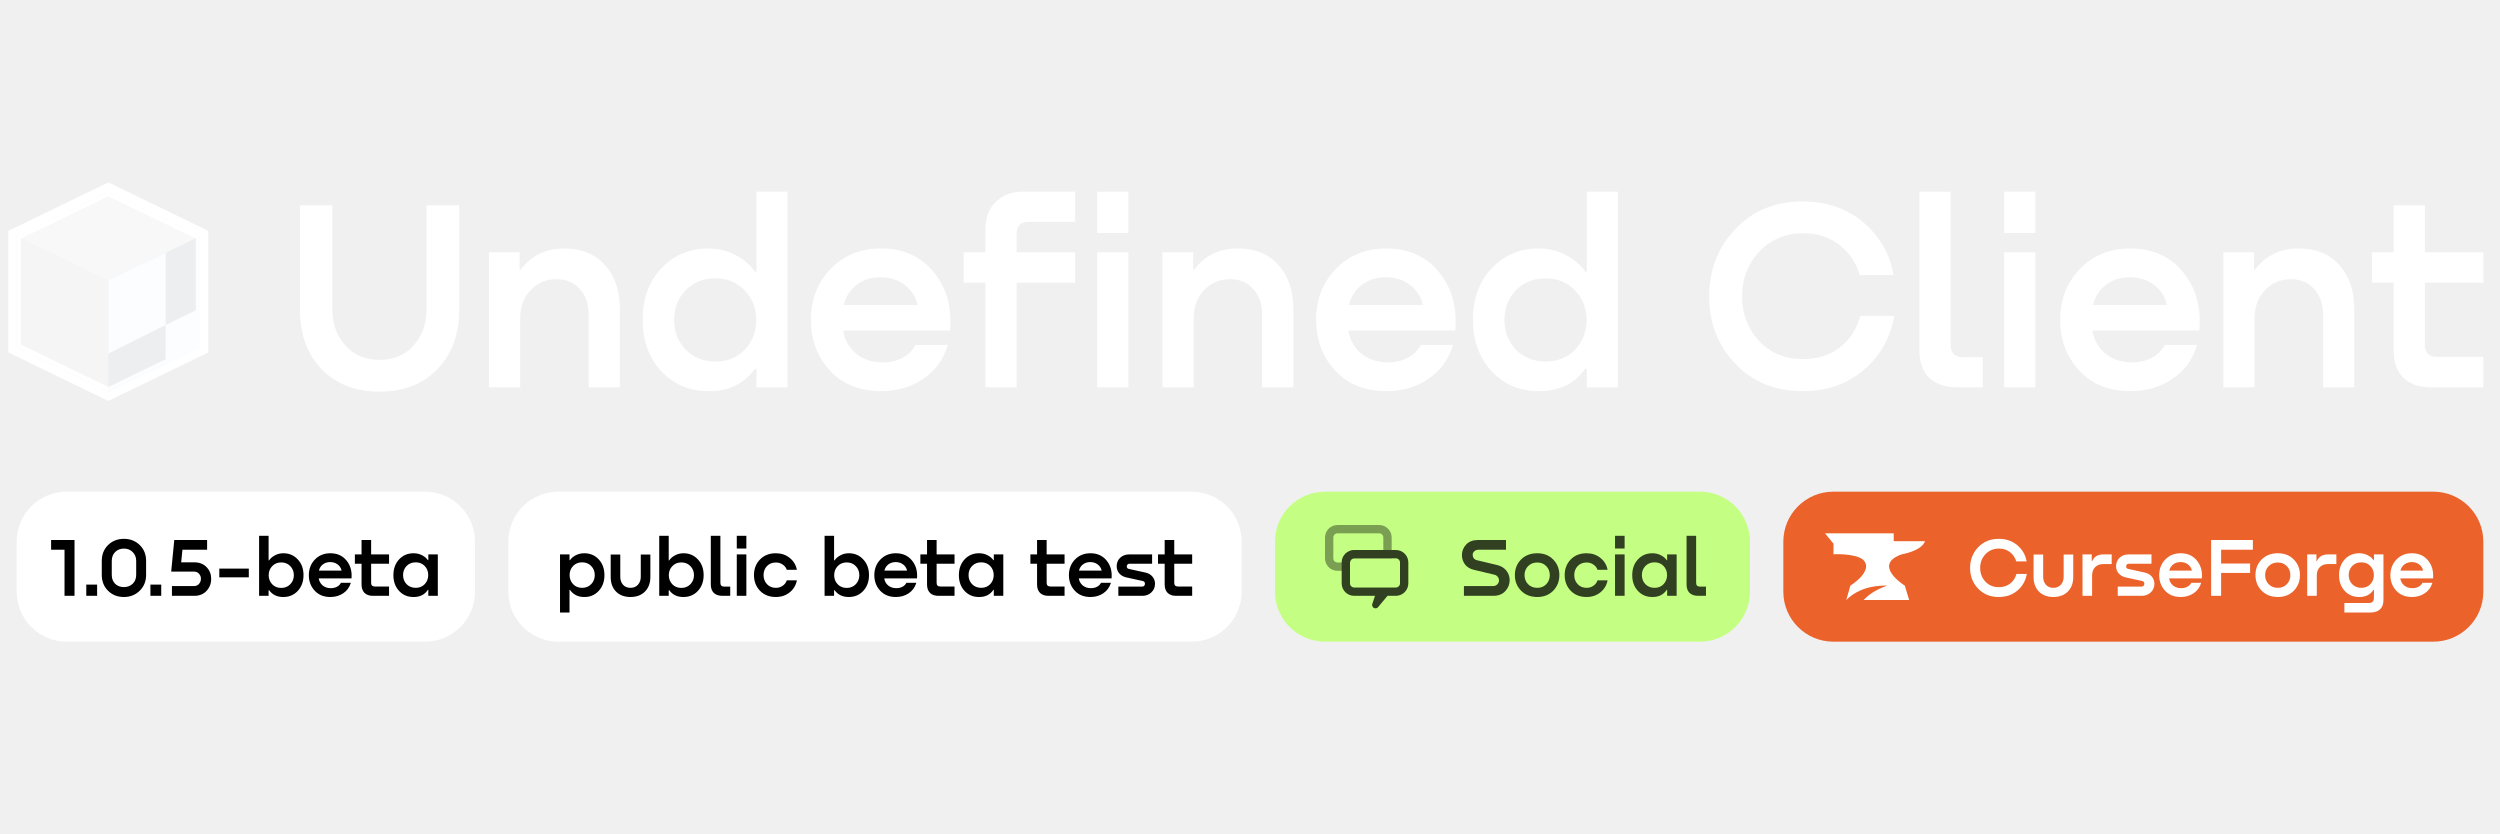
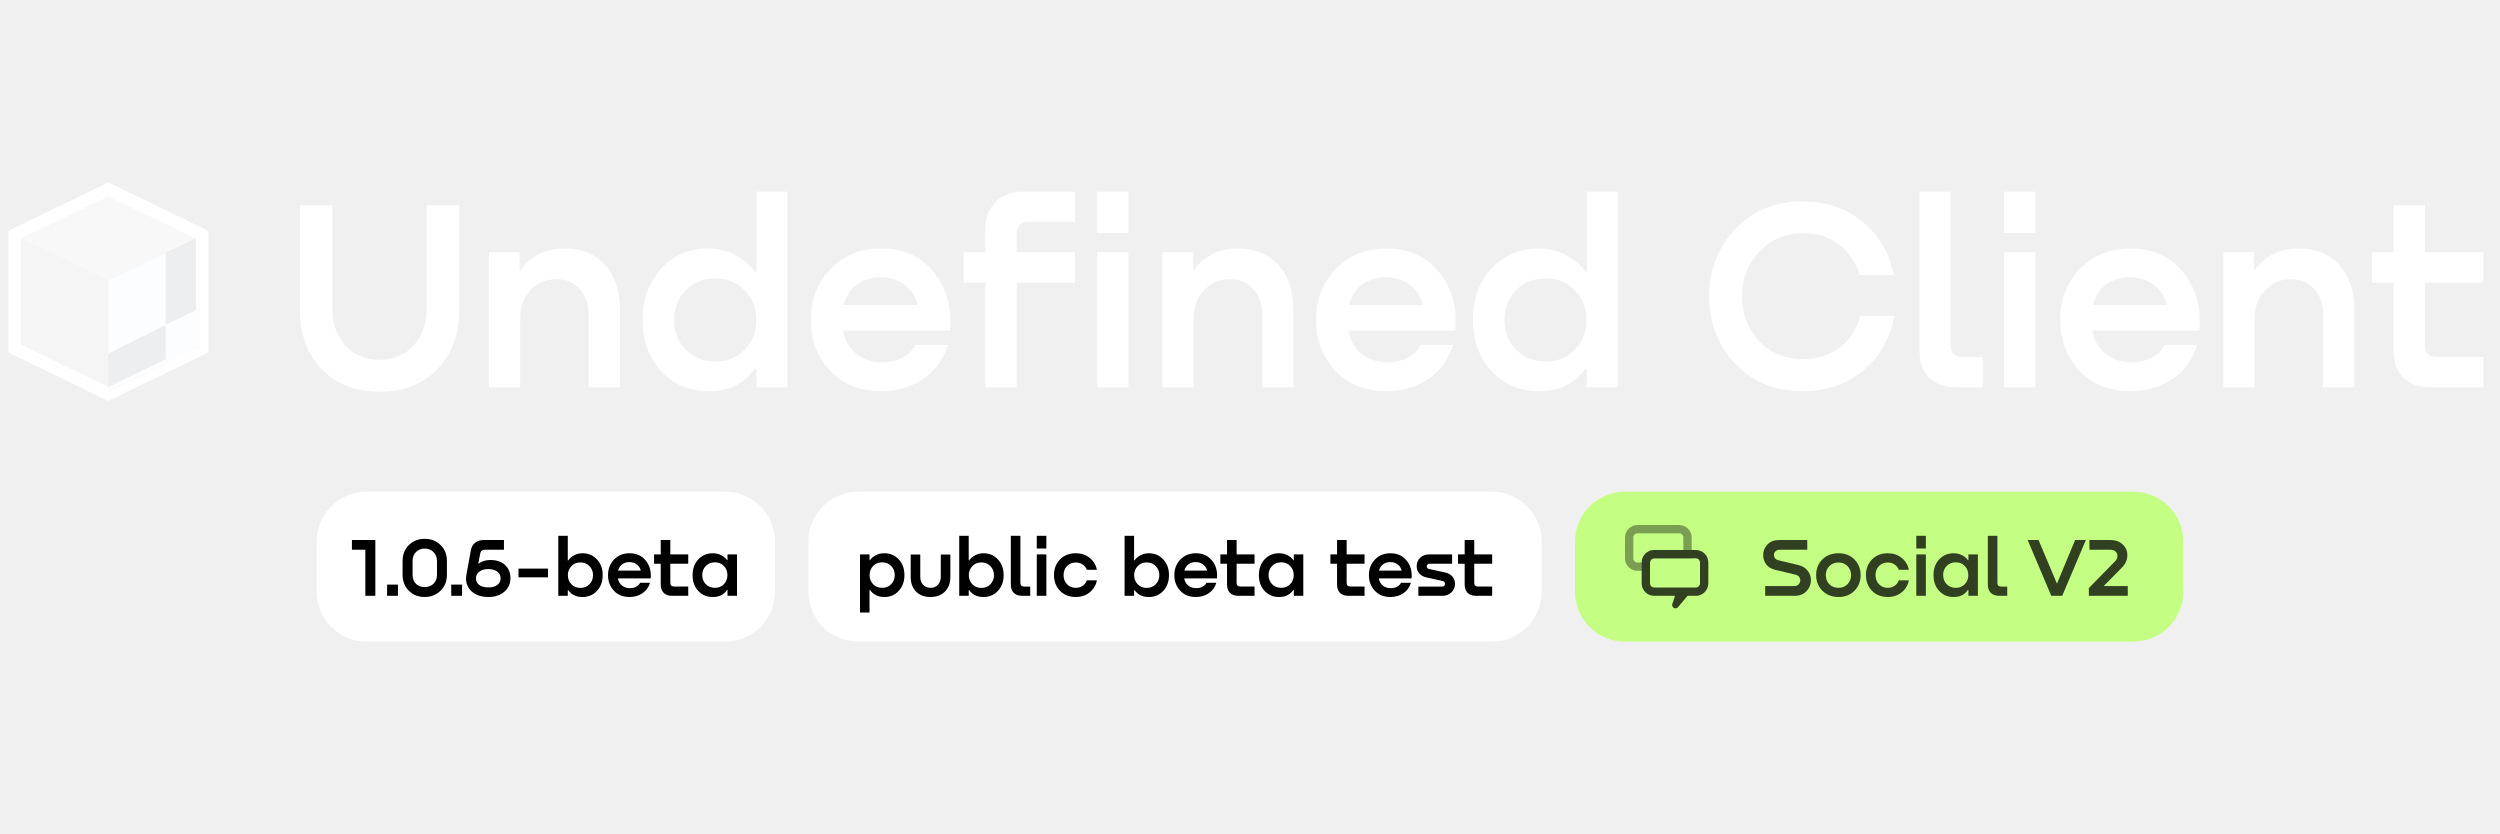
<svg xmlns="http://www.w3.org/2000/svg" width="600" height="200" viewBox="0 0 600 200" fill="none">
  <path d="M595.998 60.54V67.845H581.977V82.846C581.977 84.716 582.955 85.651 584.911 85.651H595.998V92.956H583.411C580.585 92.956 578.39 92.195 576.825 90.673C575.259 89.108 574.477 86.933 574.477 84.151V67.845H569.26V60.54H574.477V49.256H581.977V60.54H595.998Z" fill="white" />
  <path d="M551.725 59.631C555.812 59.631 559.051 60.957 561.442 63.609C563.834 66.219 565.029 69.784 565.029 74.306V92.96H557.529V75.48C557.529 72.915 556.812 70.871 555.377 69.349C553.986 67.784 552.138 67.001 549.834 67.001C547.312 67.001 545.226 67.892 543.574 69.675C541.921 71.415 541.095 73.676 541.095 76.459V92.96H533.596V60.544H540.965V64.718H541.226C543.747 61.327 547.247 59.631 551.725 59.631Z" fill="white" />
  <path d="M511.269 59.631C516.616 59.631 520.834 61.522 523.92 65.305C527.007 69.045 528.312 73.719 527.833 79.329H502.204C502.508 81.459 503.486 83.264 505.139 84.742C506.834 86.177 508.921 86.916 511.399 86.96C513.225 87.003 514.877 86.655 516.356 85.916C517.834 85.133 518.899 84.09 519.551 82.785H527.312C526.268 86.264 524.29 88.982 521.377 90.938C518.508 92.895 515.138 93.873 511.269 93.873C506.139 93.873 502.052 92.221 499.008 88.916C495.965 85.612 494.443 81.568 494.443 76.785C494.443 71.915 496.009 67.849 499.139 64.588C502.313 61.283 506.356 59.631 511.269 59.631ZM511.138 66.545C508.921 66.545 507.008 67.153 505.399 68.371C503.834 69.588 502.813 71.197 502.334 73.197H520.073C519.595 71.154 518.551 69.545 516.942 68.371C515.334 67.153 513.399 66.545 511.138 66.545Z" fill="white" />
  <path d="M480.994 46H488.494V55.914H480.994V46ZM480.994 60.545H488.494V92.961H480.994V60.545Z" fill="white" />
  <path d="M460.668 84.091V46H468.168V82.852C468.168 84.765 469.146 85.721 471.102 85.721H475.863V92.961H469.798C466.885 92.961 464.624 92.2 463.016 90.678C461.451 89.113 460.668 86.917 460.668 84.091Z" fill="white" />
  <path d="M446.464 75.807H454.616C453.703 81.068 451.269 85.395 447.312 88.786C443.356 92.178 438.465 93.874 432.639 93.874C426.03 93.874 420.639 91.678 416.466 87.286C412.292 82.894 410.205 77.524 410.205 71.176C410.205 64.784 412.292 59.392 416.466 55.001C420.639 50.565 426.03 48.348 432.639 48.348C438.334 48.348 443.16 50 447.117 53.305C451.073 56.609 453.529 60.849 454.486 66.023H446.334C445.464 63.023 443.812 60.588 441.378 58.718C438.943 56.849 436.052 55.935 432.704 55.979C428.4 56.022 424.878 57.523 422.139 60.479C419.444 63.393 418.096 66.936 418.096 71.111C418.096 75.285 419.444 78.851 422.139 81.808C424.878 84.721 428.4 86.177 432.704 86.177C436.226 86.177 439.204 85.221 441.639 83.308C444.073 81.394 445.682 78.894 446.464 75.807Z" fill="white" />
  <path d="M380.833 65.241V46H388.267V92.961H380.833V88.526H380.441C377.876 92.091 374.224 93.874 369.485 93.874C364.833 93.918 361.008 92.331 358.008 89.113C355.008 85.895 353.508 81.764 353.508 76.72C353.508 71.676 355.008 67.567 358.008 64.393C361.051 61.175 364.877 59.588 369.485 59.632C371.833 59.675 373.964 60.219 375.876 61.262C377.789 62.263 379.333 63.589 380.507 65.241H380.833ZM370.985 86.765C373.855 86.765 376.203 85.808 378.029 83.895C379.855 81.982 380.768 79.612 380.768 76.786C380.768 74.003 379.855 71.655 378.029 69.742C376.203 67.785 373.855 66.806 370.985 66.806C368.072 66.806 365.681 67.763 363.812 69.676C361.986 71.59 361.073 73.959 361.073 76.786C361.073 79.612 361.986 81.982 363.812 83.895C365.681 85.808 368.072 86.765 370.985 86.765Z" fill="white" />
  <path d="M332.693 59.631C338.04 59.631 342.257 61.522 345.344 65.305C348.431 69.045 349.735 73.719 349.257 79.329H323.628C323.932 81.459 324.91 83.264 326.562 84.742C328.258 86.177 330.345 86.916 332.823 86.96C334.649 87.003 336.301 86.655 337.779 85.916C339.258 85.133 340.323 84.09 340.975 82.785H348.735C347.692 86.264 345.714 88.982 342.801 90.938C339.931 92.895 336.562 93.873 332.693 93.873C327.562 93.873 323.476 92.221 320.432 88.916C317.389 85.612 315.867 81.568 315.867 76.785C315.867 71.915 317.432 67.849 320.563 64.588C323.736 61.283 327.78 59.631 332.693 59.631ZM332.562 66.545C330.345 66.545 328.432 67.153 326.823 68.371C325.258 69.588 324.236 71.197 323.758 73.197H341.497C341.018 71.154 339.975 69.545 338.366 68.371C336.758 67.153 334.823 66.545 332.562 66.545Z" fill="white" />
  <path d="M297.106 59.631C301.193 59.631 304.432 60.957 306.823 63.609C309.214 66.219 310.41 69.784 310.41 74.306V92.96H302.91V75.48C302.91 72.915 302.193 70.871 300.758 69.349C299.367 67.784 297.519 67.001 295.215 67.001C292.693 67.001 290.607 67.892 288.954 69.675C287.302 71.415 286.476 73.676 286.476 76.459V92.96H278.977V60.544H286.346V64.718H286.607C289.128 61.327 292.628 59.631 297.106 59.631Z" fill="white" />
  <path d="M263.311 46H270.81V55.914H263.311V46ZM263.311 60.545H270.81V92.961H263.311V60.545Z" fill="white" />
  <path d="M258.015 53.24H246.929C244.972 53.24 243.994 54.197 243.994 56.11V60.545H258.015V67.85H243.994V92.961H236.495V67.85H231.277V60.545H236.495V54.87C236.495 52.218 237.321 50.087 238.973 48.478C240.625 46.826 242.777 46 245.429 46H258.015V53.24Z" fill="white" />
  <path d="M211.435 59.631C216.782 59.631 221 61.522 224.086 65.305C227.173 69.045 228.478 73.719 227.999 79.329H202.37C202.674 81.459 203.652 83.264 205.305 84.742C207 86.177 209.087 86.916 211.565 86.96C213.391 87.003 215.043 86.655 216.522 85.916C218 85.133 219.065 84.09 219.717 82.785H227.478C226.434 86.264 224.456 88.982 221.543 90.938C218.674 92.895 215.304 93.873 211.435 93.873C206.305 93.873 202.218 92.221 199.174 88.916C196.131 85.612 194.609 81.568 194.609 76.785C194.609 71.915 196.175 67.849 199.305 64.588C202.479 61.283 206.522 59.631 211.435 59.631ZM211.304 66.545C209.087 66.545 207.174 67.153 205.565 68.371C204 69.588 202.979 71.197 202.5 73.197H220.239C219.761 71.154 218.717 69.545 217.108 68.371C215.5 67.153 213.565 66.545 211.304 66.545Z" fill="white" />
  <path d="M181.557 65.241V46H188.992V92.961H181.557V88.526H181.166C178.601 92.091 174.949 93.874 170.21 93.874C165.558 93.918 161.732 92.331 158.732 89.113C155.732 85.895 154.232 81.764 154.232 76.72C154.232 71.676 155.732 67.567 158.732 64.393C161.776 61.175 165.602 59.588 170.21 59.632C172.558 59.675 174.688 60.219 176.601 61.262C178.514 62.263 180.057 63.589 181.231 65.241H181.557ZM171.71 86.765C174.579 86.765 176.927 85.808 178.753 83.895C180.579 81.982 181.492 79.612 181.492 76.786C181.492 74.003 180.579 71.655 178.753 69.742C176.927 67.785 174.579 66.806 171.71 66.806C168.797 66.806 166.406 67.763 164.536 69.676C162.71 71.59 161.797 73.959 161.797 76.786C161.797 79.612 162.71 81.982 164.536 83.895C166.406 85.808 168.797 86.765 171.71 86.765Z" fill="white" />
  <path d="M135.471 59.631C139.558 59.631 142.797 60.957 145.188 63.609C147.58 66.219 148.775 69.784 148.775 74.306V92.96H141.276V75.48C141.276 72.915 140.558 70.871 139.124 69.349C137.732 67.784 135.885 67.001 133.58 67.001C131.059 67.001 128.972 67.892 127.32 69.675C125.668 71.415 124.841 73.676 124.841 76.459V92.96H117.342V60.544H124.711V64.718H124.972C127.494 61.327 130.993 59.631 135.471 59.631Z" fill="white" />
  <path d="M71.998 74.302V49.256H79.759V74.106C79.759 77.672 80.802 80.607 82.889 82.911C84.976 85.216 87.693 86.368 91.041 86.368C94.475 86.368 97.214 85.216 99.258 82.911C101.345 80.607 102.388 77.672 102.388 74.106V49.256H110.214V74.302C110.214 80.259 108.453 85.042 104.931 88.651C101.453 92.217 96.845 93.999 91.106 93.999C85.367 93.999 80.737 92.217 77.215 88.651C73.737 85.042 71.998 80.259 71.998 74.302Z" fill="white" />
  <path d="M4 56.666V83.332L25.999 93.999L47.999 83.332V56.666L25.999 46L4 56.666ZM49.999 84.585L25.999 96.222L2 84.585V55.413L25.999 43.777L49.999 55.413V84.585Z" fill="white" />
  <path d="M25.988 67.309L39.749 60.69V77.998L25.999 84.85L25.988 67.309Z" fill="white" />
  <path d="M39.748 77.994L47.998 73.994L47.998 83.327L39.748 87.327V77.994Z" fill="white" />
  <path d="M48 56.647V83.309L26 94L4 83.309V56.647L26 46L48 56.647ZM5 57.273V82.682L26 92.888L47 82.682V57.273L26 47.11L5 57.273Z" fill="white" />
  <path opacity="0.7" d="M4 56.666L25.999 46L47.999 56.666L25.999 67.333L4 56.666Z" fill="white" fill-opacity="0.75" />
  <path opacity="0.7" d="M4 83.332V56.666L25.999 67.332L25.999 93.998L4 83.332Z" fill="white" fill-opacity="0.5" />
  <path opacity="0.7" d="M47.998 83.332V56.666L25.999 67.332L25.999 93.998L47.998 83.332Z" fill="#83C6FF" fill-opacity="0.05" />
  <g clip-path="url(#clip0_361_1666)">
-     <rect x="4" y="118" width="110" height="36" rx="12" fill="white" />
-     <path d="M17.886 129.6V143H15.486V131.94H12.265V129.6H17.886ZM20.707 140.3H23.307V143H20.707V140.3ZM24.425 137.96V134.64C24.425 133.093 24.925 131.82 25.925 130.82C26.938 129.82 28.211 129.32 29.745 129.32C31.265 129.32 32.531 129.82 33.545 130.82C34.558 131.807 35.065 133.073 35.065 134.62V137.96C35.065 139.507 34.551 140.78 33.525 141.78C32.511 142.78 31.245 143.28 29.725 143.28C28.205 143.28 26.938 142.78 25.925 141.78C24.925 140.78 24.425 139.507 24.425 137.96ZM26.825 134.64V137.96C26.825 138.853 27.091 139.567 27.625 140.1C28.171 140.633 28.871 140.9 29.725 140.9C30.578 140.9 31.285 140.633 31.845 140.1C32.405 139.553 32.685 138.84 32.685 137.96V134.62C32.685 133.753 32.405 133.047 31.845 132.5C31.298 131.94 30.598 131.66 29.745 131.66C28.891 131.66 28.191 131.933 27.645 132.48C27.098 133.027 26.825 133.747 26.825 134.64ZM36.098 140.3H38.698V143H36.098V140.3ZM43.485 134.96H46.625C47.865 134.96 48.852 135.347 49.585 136.12C50.318 136.88 50.685 137.813 50.685 138.92C50.685 140.053 50.312 141.02 49.565 141.82C48.832 142.607 47.852 143 46.625 143H41.265V140.66H46.505C47.038 140.66 47.452 140.493 47.745 140.16C48.052 139.813 48.212 139.4 48.225 138.92C48.225 138.453 48.072 138.047 47.765 137.7C47.472 137.353 47.052 137.18 46.505 137.18H41.085L41.825 129.6H49.705V131.94H43.785L43.485 134.96ZM52.633 138.56V136.46H59.713V138.56H52.633ZM67.943 132.78C69.357 132.767 70.523 133.253 71.443 134.24C72.377 135.213 72.843 136.473 72.843 138.02C72.843 139.567 72.383 140.833 71.463 141.82C70.543 142.807 69.37 143.293 67.943 143.28C66.49 143.28 65.37 142.733 64.583 141.64H64.463V143H62.183V128.6H64.463V134.5H64.563C64.923 133.993 65.397 133.587 65.983 133.28C66.57 132.96 67.223 132.793 67.943 132.78ZM67.483 141.1C68.377 141.1 69.103 140.807 69.663 140.22C70.237 139.633 70.523 138.907 70.523 138.04C70.523 137.173 70.237 136.447 69.663 135.86C69.103 135.273 68.377 134.98 67.483 134.98C66.603 134.98 65.883 135.28 65.323 135.88C64.763 136.467 64.483 137.187 64.483 138.04C64.483 138.907 64.763 139.633 65.323 140.22C65.883 140.807 66.603 141.1 67.483 141.1ZM79.282 132.78C80.922 132.78 82.216 133.36 83.162 134.52C84.109 135.667 84.509 137.1 84.362 138.82H76.502C76.596 139.473 76.896 140.027 77.402 140.48C77.922 140.92 78.562 141.147 79.322 141.16C79.882 141.173 80.389 141.067 80.842 140.84C81.296 140.6 81.622 140.28 81.822 139.88H84.202C83.882 140.947 83.276 141.78 82.382 142.38C81.502 142.98 80.469 143.28 79.282 143.28C77.709 143.28 76.456 142.773 75.522 141.76C74.589 140.747 74.122 139.507 74.122 138.04C74.122 136.547 74.602 135.3 75.562 134.3C76.536 133.287 77.776 132.78 79.282 132.78ZM79.242 134.9C78.562 134.9 77.976 135.087 77.482 135.46C77.002 135.833 76.689 136.327 76.542 136.94H81.982C81.836 136.313 81.516 135.82 81.022 135.46C80.529 135.087 79.936 134.9 79.242 134.9ZM93.371 133.06V135.3H89.072V139.9C89.072 140.473 89.371 140.76 89.972 140.76H93.371V143H89.511C88.645 143 87.972 142.767 87.492 142.3C87.011 141.82 86.772 141.153 86.772 140.3V135.3H85.171V133.06H86.772V129.6H89.072V133.06H93.371ZM102.795 134.44V133.06H105.075V143H102.795V141.56H102.695C101.935 142.707 100.809 143.28 99.315 143.28C97.902 143.307 96.729 142.827 95.795 141.84C94.875 140.853 94.415 139.587 94.415 138.04C94.415 136.493 94.875 135.227 95.795 134.24C96.715 133.253 97.889 132.767 99.315 132.78C100.062 132.793 100.722 132.953 101.295 133.26C101.882 133.553 102.349 133.947 102.695 134.44H102.795ZM99.775 141.08C100.655 141.08 101.375 140.787 101.935 140.2C102.495 139.6 102.775 138.873 102.775 138.02C102.775 137.153 102.495 136.427 101.935 135.84C101.375 135.253 100.655 134.96 99.775 134.96C98.882 134.96 98.149 135.253 97.575 135.84C97.015 136.427 96.735 137.153 96.735 138.02C96.735 138.887 97.015 139.613 97.575 140.2C98.149 140.787 98.882 141.08 99.775 141.08Z" fill="black" />
+     <rect x="76" y="118" width="110" height="36" rx="12" fill="white" />
+     <path d="M90.081 129.6V143H87.681V131.94H84.461V129.6H90.081ZM92.903 140.3H95.503V143H92.903V140.3ZM96.62 137.96V134.64C96.62 133.093 97.12 131.82 98.12 130.82C99.133 129.82 100.407 129.32 101.94 129.32C103.46 129.32 104.727 129.82 105.74 130.82C106.753 131.807 107.26 133.073 107.26 134.62V137.96C107.26 139.507 106.747 140.78 105.72 141.78C104.707 142.78 103.44 143.28 101.92 143.28C100.4 143.28 99.133 142.78 98.12 141.78C97.12 140.78 96.62 139.507 96.62 137.96ZM99.02 134.64V137.96C99.02 138.853 99.287 139.567 99.82 140.1C100.367 140.633 101.067 140.9 101.92 140.9C102.773 140.9 103.48 140.633 104.04 140.1C104.6 139.553 104.88 138.84 104.88 137.96V134.62C104.88 133.753 104.6 133.047 104.04 132.5C103.493 131.94 102.793 131.66 101.94 131.66C101.087 131.66 100.387 131.933 99.84 132.48C99.293 133.027 99.02 133.747 99.02 134.64ZM108.293 140.3H110.893V143H108.293V140.3ZM111.849 138.82C111.849 138.633 111.876 138.353 111.929 137.98L112.989 132.16C113.296 130.453 114.389 129.6 116.269 129.6H120.949V131.94H116.429C115.749 131.94 115.356 132.24 115.249 132.84L114.789 135.26H114.869C115.656 134.687 116.576 134.4 117.629 134.4C119.149 134.387 120.343 134.787 121.209 135.6C122.076 136.4 122.509 137.46 122.509 138.78C122.509 140.087 122.016 141.167 121.029 142.02C120.043 142.86 118.776 143.28 117.229 143.28C115.603 143.28 114.296 142.867 113.309 142.04C112.336 141.2 111.849 140.127 111.849 138.82ZM115.029 137.2C114.496 137.613 114.229 138.147 114.229 138.8C114.229 139.453 114.483 139.98 114.989 140.38C115.509 140.78 116.256 140.98 117.229 140.98C118.136 140.98 118.849 140.78 119.369 140.38C119.889 139.967 120.149 139.433 120.149 138.78C120.149 138.113 119.883 137.58 119.349 137.18C118.816 136.78 118.089 136.58 117.169 136.58C116.276 136.58 115.563 136.787 115.029 137.2ZM124.437 138.56V136.46H131.517V138.56H124.437ZM139.748 132.78C141.161 132.767 142.328 133.253 143.248 134.24C144.181 135.213 144.648 136.473 144.648 138.02C144.648 139.567 144.188 140.833 143.268 141.82C142.348 142.807 141.175 143.293 139.748 143.28C138.295 143.28 137.175 142.733 136.388 141.64H136.268V143H133.988V128.6H136.268V134.5H136.368C136.728 133.993 137.201 133.587 137.788 133.28C138.375 132.96 139.028 132.793 139.748 132.78ZM139.288 141.1C140.181 141.1 140.908 140.807 141.468 140.22C142.041 139.633 142.328 138.907 142.328 138.04C142.328 137.173 142.041 136.447 141.468 135.86C140.908 135.273 140.181 134.98 139.288 134.98C138.408 134.98 137.688 135.28 137.128 135.88C136.568 136.467 136.288 137.187 136.288 138.04C136.288 138.907 136.568 139.633 137.128 140.22C137.688 140.807 138.408 141.1 139.288 141.1ZM151.087 132.78C152.727 132.78 154.02 133.36 154.967 134.52C155.914 135.667 156.314 137.1 156.167 138.82H148.307C148.4 139.473 148.7 140.027 149.207 140.48C149.727 140.92 150.367 141.147 151.127 141.16C151.687 141.173 152.194 141.067 152.647 140.84C153.1 140.6 153.427 140.28 153.627 139.88H156.007C155.687 140.947 155.08 141.78 154.187 142.38C153.307 142.98 152.274 143.28 151.087 143.28C149.514 143.28 148.26 142.773 147.327 141.76C146.394 140.747 145.927 139.507 145.927 138.04C145.927 136.547 146.407 135.3 147.367 134.3C148.34 133.287 149.58 132.78 151.087 132.78ZM151.047 134.9C150.367 134.9 149.78 135.087 149.287 135.46C148.807 135.833 148.494 136.327 148.347 136.94H153.787C153.64 136.313 153.32 135.82 152.827 135.46C152.334 135.087 151.74 134.9 151.047 134.9ZM165.176 133.06V135.3H160.876V139.9C160.876 140.473 161.176 140.76 161.776 140.76H165.176V143H161.316C160.45 143 159.776 142.767 159.296 142.3C158.816 141.82 158.576 141.153 158.576 140.3V135.3H156.976V133.06H158.576V129.6H160.876V133.06H165.176ZM174.6 134.44V133.06H176.88V143H174.6V141.56H174.5C173.74 142.707 172.613 143.28 171.12 143.28C169.707 143.307 168.533 142.827 167.6 141.84C166.68 140.853 166.22 139.587 166.22 138.04C166.22 136.493 166.68 135.227 167.6 134.24C168.52 133.253 169.693 132.767 171.12 132.78C171.867 132.793 172.527 132.953 173.1 133.26C173.687 133.553 174.153 133.947 174.5 134.44H174.6ZM171.58 141.08C172.46 141.08 173.18 140.787 173.74 140.2C174.3 139.6 174.58 138.873 174.58 138.02C174.58 137.153 174.3 136.427 173.74 135.84C173.18 135.253 172.46 134.96 171.58 134.96C170.687 134.96 169.953 135.253 169.38 135.84C168.82 136.427 168.54 137.153 168.54 138.02C168.54 138.887 168.82 139.613 169.38 140.2C169.953 140.787 170.687 141.08 171.58 141.08Z" fill="black" />
  </g>
  <g clip-path="url(#clip1_361_1666)">
-     <rect x="122" y="118" width="176" height="36" rx="12" fill="white" />
-     <path d="M140.164 132.78C141.591 132.767 142.764 133.253 143.684 134.24C144.604 135.227 145.064 136.493 145.064 138.04C145.064 139.587 144.597 140.853 143.664 141.84C142.744 142.827 141.577 143.307 140.164 143.28C139.431 143.28 138.771 143.127 138.184 142.82C137.597 142.5 137.131 142.08 136.784 141.56H136.684V147H134.404V133.06H136.684V134.44H136.784C137.131 133.947 137.597 133.553 138.184 133.26C138.771 132.953 139.431 132.793 140.164 132.78ZM139.704 141.08C140.597 141.08 141.324 140.787 141.884 140.2C142.457 139.613 142.744 138.887 142.744 138.02C142.744 137.153 142.457 136.427 141.884 135.84C141.324 135.253 140.597 134.96 139.704 134.96C138.824 134.96 138.104 135.253 137.544 135.84C136.984 136.427 136.704 137.153 136.704 138.02C136.704 138.873 136.984 139.6 137.544 140.2C138.104 140.787 138.824 141.08 139.704 141.08ZM146.566 138.48V133.08H148.866V138.46C148.866 139.207 149.086 139.833 149.526 140.34C149.966 140.833 150.56 141.08 151.306 141.08C152.066 141.08 152.666 140.833 153.106 140.34C153.56 139.833 153.786 139.207 153.786 138.46V133.08H156.086V138.48C156.086 139.933 155.653 141.1 154.786 141.98C153.92 142.847 152.76 143.28 151.306 143.28C149.866 143.28 148.713 142.847 147.846 141.98C146.993 141.1 146.566 139.933 146.566 138.48ZM163.973 132.78C165.386 132.767 166.553 133.253 167.473 134.24C168.406 135.213 168.873 136.473 168.873 138.02C168.873 139.567 168.413 140.833 167.493 141.82C166.573 142.807 165.399 143.293 163.973 143.28C162.519 143.28 161.399 142.733 160.613 141.64H160.493V143H158.213V128.6H160.493V134.5H160.593C160.953 133.993 161.426 133.587 162.013 133.28C162.599 132.96 163.253 132.793 163.973 132.78ZM163.513 141.1C164.406 141.1 165.133 140.807 165.693 140.22C166.266 139.633 166.553 138.907 166.553 138.04C166.553 137.173 166.266 136.447 165.693 135.86C165.133 135.273 164.406 134.98 163.513 134.98C162.633 134.98 161.913 135.28 161.353 135.88C160.793 136.467 160.513 137.187 160.513 138.04C160.513 138.907 160.793 139.633 161.353 140.22C161.913 140.807 162.633 141.1 163.513 141.1ZM170.593 140.28V128.6H172.893V139.9C172.893 140.487 173.193 140.78 173.793 140.78H175.253V143H173.393C172.5 143 171.806 142.767 171.313 142.3C170.833 141.82 170.593 141.147 170.593 140.28ZM176.826 128.6H179.126V131.64H176.826V128.6ZM176.826 133.06H179.126V143H176.826V133.06ZM191.253 136.76H188.833C188.659 136.24 188.333 135.82 187.853 135.5C187.386 135.167 186.839 135 186.213 135C185.319 135 184.599 135.293 184.053 135.88C183.519 136.453 183.252 137.173 183.252 138.04C183.252 138.893 183.526 139.613 184.073 140.2C184.619 140.787 185.333 141.08 186.213 141.08C186.839 141.08 187.386 140.913 187.853 140.58C188.333 140.247 188.659 139.813 188.833 139.28H191.253C191.026 140.453 190.453 141.413 189.533 142.16C188.613 142.907 187.499 143.28 186.192 143.28C184.633 143.28 183.366 142.78 182.393 141.78C181.433 140.78 180.953 139.527 180.953 138.02C180.953 136.527 181.433 135.28 182.393 134.28C183.366 133.28 184.633 132.78 186.192 132.78C187.499 132.78 188.613 133.153 189.533 133.9C190.453 134.633 191.026 135.587 191.253 136.76ZM203.66 132.78C205.073 132.767 206.24 133.253 207.16 134.24C208.093 135.213 208.56 136.473 208.56 138.02C208.56 139.567 208.1 140.833 207.18 141.82C206.26 142.807 205.087 143.293 203.66 143.28C202.207 143.28 201.087 142.733 200.3 141.64H200.18V143H197.9V128.6H200.18V134.5H200.28C200.64 133.993 201.113 133.587 201.7 133.28C202.287 132.96 202.94 132.793 203.66 132.78ZM203.2 141.1C204.093 141.1 204.82 140.807 205.38 140.22C205.953 139.633 206.24 138.907 206.24 138.04C206.24 137.173 205.953 136.447 205.38 135.86C204.82 135.273 204.093 134.98 203.2 134.98C202.32 134.98 201.6 135.28 201.04 135.88C200.48 136.467 200.2 137.187 200.2 138.04C200.2 138.907 200.48 139.633 201.04 140.22C201.6 140.807 202.32 141.1 203.2 141.1ZM214.999 132.78C216.639 132.78 217.933 133.36 218.879 134.52C219.826 135.667 220.226 137.1 220.079 138.82H212.219C212.313 139.473 212.613 140.027 213.119 140.48C213.639 140.92 214.279 141.147 215.039 141.16C215.599 141.173 216.106 141.067 216.559 140.84C217.013 140.6 217.339 140.28 217.539 139.88H219.919C219.599 140.947 218.993 141.78 218.099 142.38C217.219 142.98 216.186 143.28 214.999 143.28C213.426 143.28 212.173 142.773 211.239 141.76C210.306 140.747 209.839 139.507 209.839 138.04C209.839 136.547 210.319 135.3 211.279 134.3C212.253 133.287 213.493 132.78 214.999 132.78ZM214.959 134.9C214.279 134.9 213.693 135.087 213.199 135.46C212.719 135.833 212.406 136.327 212.259 136.94H217.699C217.553 136.313 217.233 135.82 216.739 135.46C216.246 135.087 215.653 134.9 214.959 134.9ZM229.088 133.06V135.3H224.788V139.9C224.788 140.473 225.088 140.76 225.688 140.76H229.088V143H225.228C224.362 143 223.688 142.767 223.208 142.3C222.728 141.82 222.488 141.153 222.488 140.3V135.3H220.888V133.06H222.488V129.6H224.788V133.06H229.088ZM238.512 134.44V133.06H240.792V143H238.512V141.56H238.412C237.652 142.707 236.526 143.28 235.032 143.28C233.619 143.307 232.446 142.827 231.512 141.84C230.592 140.853 230.132 139.587 230.132 138.04C230.132 136.493 230.592 135.227 231.512 134.24C232.432 133.253 233.606 132.767 235.032 132.78C235.779 132.793 236.439 132.953 237.012 133.26C237.599 133.553 238.066 133.947 238.412 134.44H238.512ZM235.492 141.08C236.372 141.08 237.092 140.787 237.652 140.2C238.212 139.6 238.492 138.873 238.492 138.02C238.492 137.153 238.212 136.427 237.652 135.84C237.092 135.253 236.372 134.96 235.492 134.96C234.599 134.96 233.866 135.253 233.292 135.84C232.732 136.427 232.452 137.153 232.452 138.02C232.452 138.887 232.732 139.613 233.292 140.2C233.866 140.787 234.599 141.08 235.492 141.08ZM255.495 133.06V135.3H251.195V139.9C251.195 140.473 251.495 140.76 252.095 140.76H255.495V143H251.635C250.768 143 250.095 142.767 249.615 142.3C249.135 141.82 248.895 141.153 248.895 140.3V135.3H247.295V133.06H248.895V129.6H251.195V133.06H255.495ZM261.698 132.78C263.338 132.78 264.632 133.36 265.578 134.52C266.525 135.667 266.925 137.1 266.778 138.82H258.918C259.012 139.473 259.312 140.027 259.818 140.48C260.338 140.92 260.978 141.147 261.738 141.16C262.298 141.173 262.805 141.067 263.258 140.84C263.712 140.6 264.038 140.28 264.238 139.88H266.618C266.298 140.947 265.692 141.78 264.798 142.38C263.918 142.98 262.885 143.28 261.698 143.28C260.125 143.28 258.872 142.773 257.938 141.76C257.005 140.747 256.538 139.507 256.538 138.04C256.538 136.547 257.018 135.3 257.978 134.3C258.952 133.287 260.192 132.78 261.698 132.78ZM261.658 134.9C260.978 134.9 260.392 135.087 259.898 135.46C259.418 135.833 259.105 136.327 258.958 136.94H264.398C264.252 136.313 263.932 135.82 263.438 135.46C262.945 135.087 262.352 134.9 261.658 134.9ZM271.004 133.06H276.504V135.3H271.064C270.877 135.3 270.724 135.36 270.604 135.48C270.484 135.587 270.424 135.733 270.424 135.92C270.424 136.267 270.59 136.473 270.924 136.54L274.844 137.4C275.564 137.547 276.137 137.867 276.564 138.36C276.99 138.853 277.204 139.433 277.204 140.1C277.204 140.94 276.91 141.633 276.324 142.18C275.75 142.727 275.03 143 274.164 143H268.404V140.78H274.144C274.33 140.78 274.484 140.72 274.604 140.6C274.724 140.467 274.784 140.3 274.784 140.1C274.784 139.74 274.61 139.52 274.264 139.44L270.324 138.58C269.617 138.42 269.05 138.1 268.624 137.62C268.21 137.127 268.004 136.553 268.004 135.9C268.004 135.073 268.284 134.393 268.844 133.86C269.417 133.327 270.137 133.06 271.004 133.06ZM286.12 133.06V135.3H281.82V139.9C281.82 140.473 282.12 140.76 282.72 140.76H286.12V143H282.26C281.393 143 280.72 142.767 280.24 142.3C279.76 141.82 279.52 141.153 279.52 140.3V135.3H277.92V133.06H279.52V129.6H281.82V133.06H286.12Z" fill="black" />
+     <rect x="194" y="118" width="176" height="36" rx="12" fill="white" />
+     <path d="M212.164 132.78C213.591 132.767 214.764 133.253 215.684 134.24C216.604 135.227 217.064 136.493 217.064 138.04C217.064 139.587 216.597 140.853 215.664 141.84C214.744 142.827 213.577 143.307 212.164 143.28C211.431 143.28 210.771 143.127 210.184 142.82C209.597 142.5 209.131 142.08 208.784 141.56H208.684V147H206.404V133.06H208.684V134.44H208.784C209.131 133.947 209.597 133.553 210.184 133.26C210.771 132.953 211.431 132.793 212.164 132.78ZM211.704 141.08C212.597 141.08 213.324 140.787 213.884 140.2C214.457 139.613 214.744 138.887 214.744 138.02C214.744 137.153 214.457 136.427 213.884 135.84C213.324 135.253 212.597 134.96 211.704 134.96C210.824 134.96 210.104 135.253 209.544 135.84C208.984 136.427 208.704 137.153 208.704 138.02C208.704 138.873 208.984 139.6 209.544 140.2C210.104 140.787 210.824 141.08 211.704 141.08ZM218.566 138.48V133.08H220.866V138.46C220.866 139.207 221.086 139.833 221.526 140.34C221.966 140.833 222.56 141.08 223.306 141.08C224.066 141.08 224.666 140.833 225.106 140.34C225.56 139.833 225.786 139.207 225.786 138.46V133.08H228.086V138.48C228.086 139.933 227.653 141.1 226.786 141.98C225.92 142.847 224.76 143.28 223.306 143.28C221.866 143.28 220.713 142.847 219.846 141.98C218.993 141.1 218.566 139.933 218.566 138.48ZM235.973 132.78C237.386 132.767 238.553 133.253 239.473 134.24C240.406 135.213 240.873 136.473 240.873 138.02C240.873 139.567 240.413 140.833 239.493 141.82C238.573 142.807 237.399 143.293 235.973 143.28C234.519 143.28 233.399 142.733 232.613 141.64H232.493V143H230.213V128.6H232.493V134.5H232.593C232.953 133.993 233.426 133.587 234.013 133.28C234.599 132.96 235.253 132.793 235.973 132.78ZM235.513 141.1C236.406 141.1 237.133 140.807 237.693 140.22C238.266 139.633 238.553 138.907 238.553 138.04C238.553 137.173 238.266 136.447 237.693 135.86C237.133 135.273 236.406 134.98 235.513 134.98C234.633 134.98 233.913 135.28 233.353 135.88C232.793 136.467 232.513 137.187 232.513 138.04C232.513 138.907 232.793 139.633 233.353 140.22C233.913 140.807 234.633 141.1 235.513 141.1ZM242.593 140.28V128.6H244.893V139.9C244.893 140.487 245.193 140.78 245.793 140.78H247.253V143H245.393C244.5 143 243.806 142.767 243.313 142.3C242.833 141.82 242.593 141.147 242.593 140.28ZM248.826 128.6H251.126V131.64H248.826V128.6ZM248.826 133.06H251.126V143H248.826V133.06ZM263.253 136.76H260.833C260.659 136.24 260.333 135.82 259.853 135.5C259.386 135.167 258.839 135 258.213 135C257.319 135 256.599 135.293 256.053 135.88C255.519 136.453 255.252 137.173 255.252 138.04C255.252 138.893 255.526 139.613 256.073 140.2C256.619 140.787 257.333 141.08 258.213 141.08C258.839 141.08 259.386 140.913 259.853 140.58C260.333 140.247 260.659 139.813 260.833 139.28H263.253C263.026 140.453 262.453 141.413 261.533 142.16C260.613 142.907 259.499 143.28 258.192 143.28C256.633 143.28 255.366 142.78 254.393 141.78C253.433 140.78 252.953 139.527 252.953 138.02C252.953 136.527 253.433 135.28 254.393 134.28C255.366 133.28 256.633 132.78 258.192 132.78C259.499 132.78 260.613 133.153 261.533 133.9C262.453 134.633 263.026 135.587 263.253 136.76ZM275.66 132.78C277.073 132.767 278.24 133.253 279.16 134.24C280.093 135.213 280.56 136.473 280.56 138.02C280.56 139.567 280.1 140.833 279.18 141.82C278.26 142.807 277.087 143.293 275.66 143.28C274.207 143.28 273.087 142.733 272.3 141.64H272.18V143H269.9V128.6H272.18V134.5H272.28C272.64 133.993 273.113 133.587 273.7 133.28C274.287 132.96 274.94 132.793 275.66 132.78ZM275.2 141.1C276.093 141.1 276.82 140.807 277.38 140.22C277.953 139.633 278.24 138.907 278.24 138.04C278.24 137.173 277.953 136.447 277.38 135.86C276.82 135.273 276.093 134.98 275.2 134.98C274.32 134.98 273.6 135.28 273.04 135.88C272.48 136.467 272.2 137.187 272.2 138.04C272.2 138.907 272.48 139.633 273.04 140.22C273.6 140.807 274.32 141.1 275.2 141.1ZM286.999 132.78C288.639 132.78 289.933 133.36 290.879 134.52C291.826 135.667 292.226 137.1 292.079 138.82H284.219C284.313 139.473 284.613 140.027 285.119 140.48C285.639 140.92 286.279 141.147 287.039 141.16C287.599 141.173 288.106 141.067 288.559 140.84C289.013 140.6 289.339 140.28 289.539 139.88H291.919C291.599 140.947 290.993 141.78 290.099 142.38C289.219 142.98 288.186 143.28 286.999 143.28C285.426 143.28 284.173 142.773 283.239 141.76C282.306 140.747 281.839 139.507 281.839 138.04C281.839 136.547 282.319 135.3 283.279 134.3C284.253 133.287 285.493 132.78 286.999 132.78ZM286.959 134.9C286.279 134.9 285.693 135.087 285.199 135.46C284.719 135.833 284.406 136.327 284.259 136.94H289.699C289.553 136.313 289.233 135.82 288.739 135.46C288.246 135.087 287.653 134.9 286.959 134.9ZM301.088 133.06V135.3H296.788V139.9C296.788 140.473 297.088 140.76 297.688 140.76H301.088V143H297.228C296.362 143 295.688 142.767 295.208 142.3C294.728 141.82 294.488 141.153 294.488 140.3V135.3H292.888V133.06H294.488V129.6H296.788V133.06H301.088ZM310.512 134.44V133.06H312.792V143H310.512V141.56H310.412C309.652 142.707 308.526 143.28 307.032 143.28C305.619 143.307 304.446 142.827 303.512 141.84C302.592 140.853 302.132 139.587 302.132 138.04C302.132 136.493 302.592 135.227 303.512 134.24C304.432 133.253 305.606 132.767 307.032 132.78C307.779 132.793 308.439 132.953 309.012 133.26C309.599 133.553 310.066 133.947 310.412 134.44H310.512ZM307.492 141.08C308.372 141.08 309.092 140.787 309.652 140.2C310.212 139.6 310.492 138.873 310.492 138.02C310.492 137.153 310.212 136.427 309.652 135.84C309.092 135.253 308.372 134.96 307.492 134.96C306.599 134.96 305.866 135.253 305.292 135.84C304.732 136.427 304.452 137.153 304.452 138.02C304.452 138.887 304.732 139.613 305.292 140.2C305.866 140.787 306.599 141.08 307.492 141.08ZM327.495 133.06V135.3H323.195V139.9C323.195 140.473 323.495 140.76 324.095 140.76H327.495V143H323.635C322.768 143 322.095 142.767 321.615 142.3C321.135 141.82 320.895 141.153 320.895 140.3V135.3H319.295V133.06H320.895V129.6H323.195V133.06H327.495ZM333.698 132.78C335.338 132.78 336.632 133.36 337.578 134.52C338.525 135.667 338.925 137.1 338.778 138.82H330.918C331.012 139.473 331.312 140.027 331.818 140.48C332.338 140.92 332.978 141.147 333.738 141.16C334.298 141.173 334.805 141.067 335.258 140.84C335.712 140.6 336.038 140.28 336.238 139.88H338.618C338.298 140.947 337.692 141.78 336.798 142.38C335.918 142.98 334.885 143.28 333.698 143.28C332.125 143.28 330.872 142.773 329.938 141.76C329.005 140.747 328.538 139.507 328.538 138.04C328.538 136.547 329.018 135.3 329.978 134.3C330.952 133.287 332.192 132.78 333.698 132.78ZM333.658 134.9C332.978 134.9 332.392 135.087 331.898 135.46C331.418 135.833 331.105 136.327 330.958 136.94H336.398C336.252 136.313 335.932 135.82 335.438 135.46C334.945 135.087 334.352 134.9 333.658 134.9ZM343.004 133.06H348.504V135.3H343.064C342.877 135.3 342.724 135.36 342.604 135.48C342.484 135.587 342.424 135.733 342.424 135.92C342.424 136.267 342.59 136.473 342.924 136.54L346.844 137.4C347.564 137.547 348.137 137.867 348.564 138.36C348.99 138.853 349.204 139.433 349.204 140.1C349.204 140.94 348.91 141.633 348.324 142.18C347.75 142.727 347.03 143 346.164 143H340.404V140.78H346.144C346.33 140.78 346.484 140.72 346.604 140.6C346.724 140.467 346.784 140.3 346.784 140.1C346.784 139.74 346.61 139.52 346.264 139.44L342.324 138.58C341.617 138.42 341.05 138.1 340.624 137.62C340.21 137.127 340.004 136.553 340.004 135.9C340.004 135.073 340.284 134.393 340.844 133.86C341.417 133.327 342.137 133.06 343.004 133.06ZM358.12 133.06V135.3H353.82V139.9C353.82 140.473 354.12 140.76 354.72 140.76H358.12V143H354.26C353.393 143 352.72 142.767 352.24 142.3C351.76 141.82 351.52 141.153 351.52 140.3V135.3H349.92V133.06H351.52V129.6H353.82V133.06H358.12Z" fill="black" />
  </g>
-   <rect x="428" y="118" width="168" height="36" rx="12" fill="#EB622B" />
-   <path d="M483.94 137.74H486.44C486.16 139.353 485.413 140.68 484.2 141.72C482.987 142.76 481.487 143.28 479.7 143.28C477.673 143.28 476.02 142.607 474.74 141.26C473.46 139.913 472.82 138.267 472.82 136.32C472.82 134.36 473.46 132.707 474.74 131.36C476.02 130 477.673 129.32 479.7 129.32C481.447 129.32 482.927 129.827 484.14 130.84C485.353 131.853 486.107 133.153 486.4 134.74H483.9C483.633 133.82 483.127 133.073 482.38 132.5C481.633 131.927 480.747 131.647 479.72 131.66C478.4 131.673 477.32 132.133 476.48 133.04C475.653 133.933 475.24 135.02 475.24 136.3C475.24 137.58 475.653 138.673 476.48 139.58C477.32 140.473 478.4 140.92 479.72 140.92C480.8 140.92 481.713 140.627 482.46 140.04C483.207 139.453 483.7 138.687 483.94 137.74ZM488.059 138.48V133.08H490.359V138.46C490.359 139.207 490.579 139.833 491.019 140.34C491.459 140.833 492.052 141.08 492.799 141.08C493.559 141.08 494.159 140.833 494.599 140.34C495.052 139.833 495.279 139.207 495.279 138.46V133.08H497.579V138.48C497.579 139.933 497.145 141.1 496.279 141.98C495.412 142.847 494.252 143.28 492.799 143.28C491.359 143.28 490.205 142.847 489.339 141.98C488.485 141.1 488.059 139.933 488.059 138.48ZM504.783 133.06H506.803V135.38H504.743C503.956 135.38 503.316 135.627 502.823 136.12C502.343 136.613 502.103 137.287 502.103 138.14V143H499.803V133.06H502.023V134.7H502.103C502.569 133.607 503.463 133.06 504.783 133.06ZM510.855 133.06H516.355V135.3H510.915C510.729 135.3 510.575 135.36 510.455 135.48C510.335 135.587 510.275 135.733 510.275 135.92C510.275 136.267 510.442 136.473 510.775 136.54L514.695 137.4C515.415 137.547 515.989 137.867 516.415 138.36C516.842 138.853 517.055 139.433 517.055 140.1C517.055 140.94 516.762 141.633 516.175 142.18C515.602 142.727 514.882 143 514.015 143H508.255V140.78H513.995C514.182 140.78 514.335 140.72 514.455 140.6C514.575 140.467 514.635 140.3 514.635 140.1C514.635 139.74 514.462 139.52 514.115 139.44L510.175 138.58C509.469 138.42 508.902 138.1 508.475 137.62C508.062 137.127 507.855 136.553 507.855 135.9C507.855 135.073 508.135 134.393 508.695 133.86C509.269 133.327 509.989 133.06 510.855 133.06ZM523.366 132.78C525.006 132.78 526.3 133.36 527.246 134.52C528.193 135.667 528.593 137.1 528.446 138.82H520.586C520.68 139.473 520.98 140.027 521.486 140.48C522.006 140.92 522.646 141.147 523.406 141.16C523.966 141.173 524.473 141.067 524.926 140.84C525.38 140.6 525.706 140.28 525.906 139.88H528.286C527.966 140.947 527.36 141.78 526.466 142.38C525.586 142.98 524.553 143.28 523.366 143.28C521.793 143.28 520.54 142.773 519.606 141.76C518.673 140.747 518.206 139.507 518.206 138.04C518.206 136.547 518.686 135.3 519.646 134.3C520.62 133.287 521.86 132.78 523.366 132.78ZM523.326 134.9C522.646 134.9 522.06 135.087 521.566 135.46C521.086 135.833 520.773 136.327 520.626 136.94H526.066C525.92 136.313 525.6 135.82 525.106 135.46C524.613 135.087 524.02 134.9 523.326 134.9ZM540.689 129.6V131.94H533.069V135.24H540.029V137.5H533.069V143H530.669V129.6H540.689ZM546.691 143.28C545.105 143.28 543.811 142.78 542.811 141.78C541.811 140.767 541.311 139.513 541.311 138.02C541.311 136.527 541.805 135.28 542.791 134.28C543.791 133.28 545.091 132.78 546.691 132.78C548.265 132.78 549.538 133.28 550.511 134.28C551.498 135.28 551.991 136.527 551.991 138.02C551.991 139.513 551.498 140.767 550.511 141.78C549.525 142.78 548.251 143.28 546.691 143.28ZM546.691 141.08C547.571 141.08 548.291 140.787 548.851 140.2C549.411 139.613 549.691 138.893 549.691 138.04C549.691 137.173 549.411 136.453 548.851 135.88C548.291 135.293 547.571 135 546.691 135C545.785 135 545.045 135.293 544.471 135.88C543.911 136.453 543.631 137.173 543.631 138.04C543.631 138.893 543.911 139.613 544.471 140.2C545.045 140.787 545.785 141.08 546.691 141.08ZM558.708 133.06H560.728V135.38H558.668C557.882 135.38 557.242 135.627 556.748 136.12C556.268 136.613 556.028 137.287 556.028 138.14V143H553.728V133.06H555.948V134.7H556.028C556.495 133.607 557.388 133.06 558.708 133.06ZM569.75 134.44V133.06H572.03V143.98C572.03 144.953 571.764 145.7 571.23 146.22C570.697 146.74 569.944 147 568.97 147H562.65V144.72H568.55C568.924 144.72 569.21 144.62 569.41 144.42C569.624 144.22 569.73 143.94 569.73 143.58L569.75 142.08V141.56H569.65C568.89 142.707 567.764 143.28 566.27 143.28C564.857 143.307 563.684 142.827 562.75 141.84C561.83 140.853 561.37 139.587 561.37 138.04C561.37 136.493 561.83 135.227 562.75 134.24C563.67 133.253 564.844 132.767 566.27 132.78C567.017 132.793 567.677 132.953 568.25 133.26C568.837 133.553 569.304 133.947 569.65 134.44H569.75ZM566.73 141.08C567.61 141.08 568.33 140.787 568.89 140.2C569.45 139.6 569.73 138.873 569.73 138.02C569.73 137.153 569.45 136.427 568.89 135.84C568.33 135.253 567.61 134.96 566.73 134.96C565.837 134.96 565.104 135.253 564.53 135.84C563.97 136.427 563.69 137.153 563.69 138.02C563.69 138.887 563.97 139.613 564.53 140.2C565.104 140.787 565.837 141.08 566.73 141.08ZM578.855 132.78C580.495 132.78 581.788 133.36 582.735 134.52C583.681 135.667 584.081 137.1 583.935 138.82H576.075C576.168 139.473 576.468 140.027 576.975 140.48C577.495 140.92 578.135 141.147 578.895 141.16C579.455 141.173 579.961 141.067 580.415 140.84C580.868 140.6 581.195 140.28 581.395 139.88H583.775C583.455 140.947 582.848 141.78 581.955 142.38C581.075 142.98 580.041 143.28 578.855 143.28C577.281 143.28 576.028 142.773 575.095 141.76C574.161 140.747 573.695 139.507 573.695 138.04C573.695 136.547 574.175 135.3 575.135 134.3C576.108 133.287 577.348 132.78 578.855 132.78ZM578.815 134.9C578.135 134.9 577.548 135.087 577.055 135.46C576.575 135.833 576.261 136.327 576.115 136.94H581.555C581.408 136.313 581.088 135.82 580.595 135.46C580.101 135.087 579.508 134.9 578.815 134.9Z" fill="white" />
-   <path d="M456.326 133.068C456.326 133.068 461.226 132.255 462 129.882H454.493V128H438L440.032 130.482V133.024C440.032 133.024 445.158 132.744 447.142 134.327C449.856 136.975 444.089 140.555 444.089 140.555L443.1 144C444.646 142.45 447.593 140.445 452.998 140.541C450.941 141.226 448.873 142.294 447.263 144H458.188L457.159 140.555C457.159 140.555 449.242 135.64 456.326 133.068Z" fill="white" />
-   <rect x="306" y="118" width="114" height="36" rx="12" fill="#C4FF83" />
-   <path d="M354.7 129.6H361.44V131.94H354.84C354.413 131.94 354.073 132.067 353.82 132.32C353.567 132.56 353.44 132.847 353.44 133.18C353.44 133.473 353.527 133.74 353.7 133.98C353.887 134.22 354.153 134.38 354.5 134.46L359.36 135.62C360.32 135.86 361.053 136.32 361.56 137C362.067 137.667 362.32 138.407 362.32 139.22C362.32 140.247 361.967 141.133 361.26 141.88C360.567 142.627 359.607 143 358.38 143H351.34V140.66H358.28C358.733 140.66 359.093 140.52 359.36 140.24C359.627 139.96 359.76 139.64 359.76 139.28C359.76 138.973 359.66 138.693 359.46 138.44C359.26 138.173 358.98 138 358.62 137.92L353.74 136.76C352.793 136.533 352.073 136.093 351.58 135.44C351.1 134.773 350.86 134.04 350.86 133.24C350.86 132.253 351.2 131.4 351.88 130.68C352.56 129.96 353.5 129.6 354.7 129.6ZM368.949 143.28C367.363 143.28 366.069 142.78 365.069 141.78C364.069 140.767 363.569 139.513 363.569 138.02C363.569 136.527 364.063 135.28 365.049 134.28C366.049 133.28 367.349 132.78 368.949 132.78C370.523 132.78 371.796 133.28 372.769 134.28C373.756 135.28 374.249 136.527 374.249 138.02C374.249 139.513 373.756 140.767 372.769 141.78C371.783 142.78 370.509 143.28 368.949 143.28ZM368.949 141.08C369.829 141.08 370.549 140.787 371.109 140.2C371.669 139.613 371.949 138.893 371.949 138.04C371.949 137.173 371.669 136.453 371.109 135.88C370.549 135.293 369.829 135 368.949 135C368.043 135 367.303 135.293 366.729 135.88C366.169 136.453 365.889 137.173 365.889 138.04C365.889 138.893 366.169 139.613 366.729 140.2C367.303 140.787 368.043 141.08 368.949 141.08ZM385.823 136.76H383.403C383.229 136.24 382.903 135.82 382.423 135.5C381.956 135.167 381.409 135 380.783 135C379.889 135 379.169 135.293 378.623 135.88C378.089 136.453 377.823 137.173 377.823 138.04C377.823 138.893 378.096 139.613 378.643 140.2C379.189 140.787 379.903 141.08 380.783 141.08C381.409 141.08 381.956 140.913 382.423 140.58C382.903 140.247 383.229 139.813 383.403 139.28H385.823C385.596 140.453 385.023 141.413 384.103 142.16C383.183 142.907 382.069 143.28 380.763 143.28C379.203 143.28 377.936 142.78 376.963 141.78C376.003 140.78 375.523 139.527 375.523 138.02C375.523 136.527 376.003 135.28 376.963 134.28C377.936 133.28 379.203 132.78 380.763 132.78C382.069 132.78 383.183 133.153 384.103 133.9C385.023 134.633 385.596 135.587 385.823 136.76ZM387.607 128.6H389.907V131.64H387.607V128.6ZM387.607 133.06H389.907V143H387.607V133.06ZM400.114 134.44V133.06H402.394V143H400.114V141.56H400.014C399.254 142.707 398.127 143.28 396.634 143.28C395.22 143.307 394.047 142.827 393.114 141.84C392.194 140.853 391.734 139.587 391.734 138.04C391.734 136.493 392.194 135.227 393.114 134.24C394.034 133.253 395.207 132.767 396.634 132.78C397.38 132.793 398.04 132.953 398.614 133.26C399.2 133.553 399.667 133.947 400.014 134.44H400.114ZM397.094 141.08C397.974 141.08 398.694 140.787 399.254 140.2C399.814 139.6 400.094 138.873 400.094 138.02C400.094 137.153 399.814 136.427 399.254 135.84C398.694 135.253 397.974 134.96 397.094 134.96C396.2 134.96 395.467 135.253 394.894 135.84C394.334 136.427 394.054 137.153 394.054 138.02C394.054 138.887 394.334 139.613 394.894 140.2C395.467 140.787 396.2 141.08 397.094 141.08ZM404.773 140.28V128.6H407.073V139.9C407.073 140.487 407.373 140.78 407.973 140.78H409.433V143H407.573C406.679 143 405.986 142.767 405.493 142.3C405.013 141.82 404.773 141.147 404.773 140.28Z" fill="black" fill-opacity="0.75" />
+   <rect x="378" y="118" width="146" height="36" rx="12" fill="#C4FF83" />
+   <path d="M427.003 129.6H433.743V131.94H427.143C426.716 131.94 426.376 132.067 426.123 132.32C425.869 132.56 425.743 132.847 425.743 133.18C425.743 133.473 425.829 133.74 426.003 133.98C426.189 134.22 426.456 134.38 426.803 134.46L431.663 135.62C432.623 135.86 433.356 136.32 433.863 137C434.369 137.667 434.623 138.407 434.623 139.22C434.623 140.247 434.269 141.133 433.563 141.88C432.869 142.627 431.909 143 430.683 143H423.643V140.66H430.583C431.036 140.66 431.396 140.52 431.663 140.24C431.929 139.96 432.063 139.64 432.063 139.28C432.063 138.973 431.963 138.693 431.763 138.44C431.563 138.173 431.283 138 430.923 137.92L426.043 136.76C425.096 136.533 424.376 136.093 423.883 135.44C423.403 134.773 423.163 134.04 423.163 133.24C423.163 132.253 423.503 131.4 424.183 130.68C424.863 129.96 425.803 129.6 427.003 129.6ZM441.252 143.28C439.665 143.28 438.372 142.78 437.372 141.78C436.372 140.767 435.872 139.513 435.872 138.02C435.872 136.527 436.365 135.28 437.352 134.28C438.352 133.28 439.652 132.78 441.252 132.78C442.825 132.78 444.099 133.28 445.072 134.28C446.059 135.28 446.552 136.527 446.552 138.02C446.552 139.513 446.059 140.767 445.072 141.78C444.085 142.78 442.812 143.28 441.252 143.28ZM441.252 141.08C442.132 141.08 442.852 140.787 443.412 140.2C443.972 139.613 444.252 138.893 444.252 138.04C444.252 137.173 443.972 136.453 443.412 135.88C442.852 135.293 442.132 135 441.252 135C440.345 135 439.605 135.293 439.032 135.88C438.472 136.453 438.192 137.173 438.192 138.04C438.192 138.893 438.472 139.613 439.032 140.2C439.605 140.787 440.345 141.08 441.252 141.08ZM458.126 136.76H455.706C455.532 136.24 455.206 135.82 454.726 135.5C454.259 135.167 453.712 135 453.086 135C452.192 135 451.472 135.293 450.926 135.88C450.392 136.453 450.126 137.173 450.126 138.04C450.126 138.893 450.399 139.613 450.946 140.2C451.492 140.787 452.206 141.08 453.086 141.08C453.712 141.08 454.259 140.913 454.726 140.58C455.206 140.247 455.532 139.813 455.706 139.28H458.126C457.899 140.453 457.326 141.413 456.406 142.16C455.486 142.907 454.372 143.28 453.066 143.28C451.506 143.28 450.239 142.78 449.266 141.78C448.306 140.78 447.826 139.527 447.826 138.02C447.826 136.527 448.306 135.28 449.266 134.28C450.239 133.28 451.506 132.78 453.066 132.78C454.372 132.78 455.486 133.153 456.406 133.9C457.326 134.633 457.899 135.587 458.126 136.76ZM459.91 128.6H462.21V131.64H459.91V128.6ZM459.91 133.06H462.21V143H459.91V133.06ZM472.416 134.44V133.06H474.696V143H472.416V141.56H472.316C471.556 142.707 470.43 143.28 468.936 143.28C467.523 143.307 466.35 142.827 465.416 141.84C464.496 140.853 464.036 139.587 464.036 138.04C464.036 136.493 464.496 135.227 465.416 134.24C466.336 133.253 467.51 132.767 468.936 132.78C469.683 132.793 470.343 132.953 470.916 133.26C471.503 133.553 471.97 133.947 472.316 134.44H472.416ZM469.396 141.08C470.276 141.08 470.996 140.787 471.556 140.2C472.116 139.6 472.396 138.873 472.396 138.02C472.396 137.153 472.116 136.427 471.556 135.84C470.996 135.253 470.276 134.96 469.396 134.96C468.503 134.96 467.77 135.253 467.196 135.84C466.636 136.427 466.356 137.153 466.356 138.02C466.356 138.887 466.636 139.613 467.196 140.2C467.77 140.787 468.503 141.08 469.396 141.08ZM477.076 140.28V128.6H479.376V139.9C479.376 140.487 479.676 140.78 480.276 140.78H481.736V143H479.876C478.982 143 478.289 142.767 477.796 142.3C477.316 141.82 477.076 141.147 477.076 140.28ZM493.671 140.08L498.031 129.6H500.611L494.931 143H492.311L486.631 129.6H489.251L493.671 140.08ZM509.124 136.36L504.884 140.66H510.664V143H501.324V141.14L507.544 134.78C507.971 134.393 508.184 133.927 508.184 133.38C508.184 132.953 508.024 132.607 507.704 132.34C507.384 132.073 506.971 131.94 506.464 131.94H501.464V129.6H506.464C507.678 129.6 508.664 129.947 509.424 130.64C510.184 131.333 510.564 132.207 510.564 133.26C510.564 134.393 510.084 135.427 509.124 136.36Z" fill="black" fill-opacity="0.75" />
  <g opacity="0.75">
-     <path d="M325.2 132C323.5 132 322.11 133.326 322.007 135H321V137H322.2C323.194 137 324 136.194 324 135.2C324 134.537 324.537 134 325.2 134V132ZM320 134V129C320 128.448 320.448 128 321 128H331C331.552 128 332 128.448 332 129V132H325.2V134H334V129C334 127.343 332.657 126 331 126H321C319.343 126 318 127.343 318 129V134C318 135.657 319.343 137 321 137V135C320.448 135 320 134.552 320 134Z" fill="black" fill-opacity="0.5" />
-     <path d="M335 141V143H333L330.742 145.709C330.589 145.893 330.361 146 330.121 146C329.57 146 329.18 145.46 329.354 144.937L330 143H325V141H335ZM336 140V135C336 134.448 335.552 134 335 134H325C324.448 134 324 134.448 324 135V140C324 140.552 324.448 141 325 141V143C323.395 143 322.084 141.739 322.004 140.154L322 140V135C322 133.343 323.343 132 325 132H335C336.657 132 338 133.343 338 135V140C338 141.605 336.739 142.916 335.154 142.996L335 143V141C335.552 141 336 140.552 336 140Z" fill="black" />
+     <path d="M397.2 132C395.5 132 394.11 133.326 394.007 135H393V137H394.2C395.194 137 396 136.194 396 135.2C396 134.537 396.537 134 397.2 134V132ZM392 134V129C392 128.448 392.448 128 393 128H403C403.552 128 404 128.448 404 129V132H397.2V134H406V129C406 127.343 404.657 126 403 126H393C391.343 126 390 127.343 390 129V134C390 135.657 391.343 137 393 137V135C392.448 135 392 134.552 392 134Z" fill="black" fill-opacity="0.5" />
+     <path d="M407 141V143H405L402.742 145.709C402.589 145.893 402.361 146 402.121 146C401.57 146 401.18 145.46 401.354 144.937L402 143H397V141H407ZM408 140V135C408 134.448 407.552 134 407 134H397C396.448 134 396 134.448 396 135V140C396 140.552 396.448 141 397 141V143C395.395 143 394.084 141.739 394.004 140.154L394 140V135C394 133.343 395.343 132 397 132H407C408.657 132 410 133.343 410 135V140C410 141.605 408.739 142.916 407.154 142.996L407 143V141C407.552 141 408 140.552 408 140Z" fill="black" />
  </g>
  <defs>
    <clipPath id="clip0_361_1666">
-       <rect x="4" y="118" width="110" height="36" rx="12" fill="white" />
+       <rect x="76" y="118" width="110" height="36" rx="12" fill="white" />
    </clipPath>
    <clipPath id="clip1_361_1666">
-       <rect x="122" y="118" width="176" height="36" rx="12" fill="white" />
+       <rect x="194" y="118" width="176" height="36" rx="12" fill="white" />
    </clipPath>
  </defs>
</svg>
